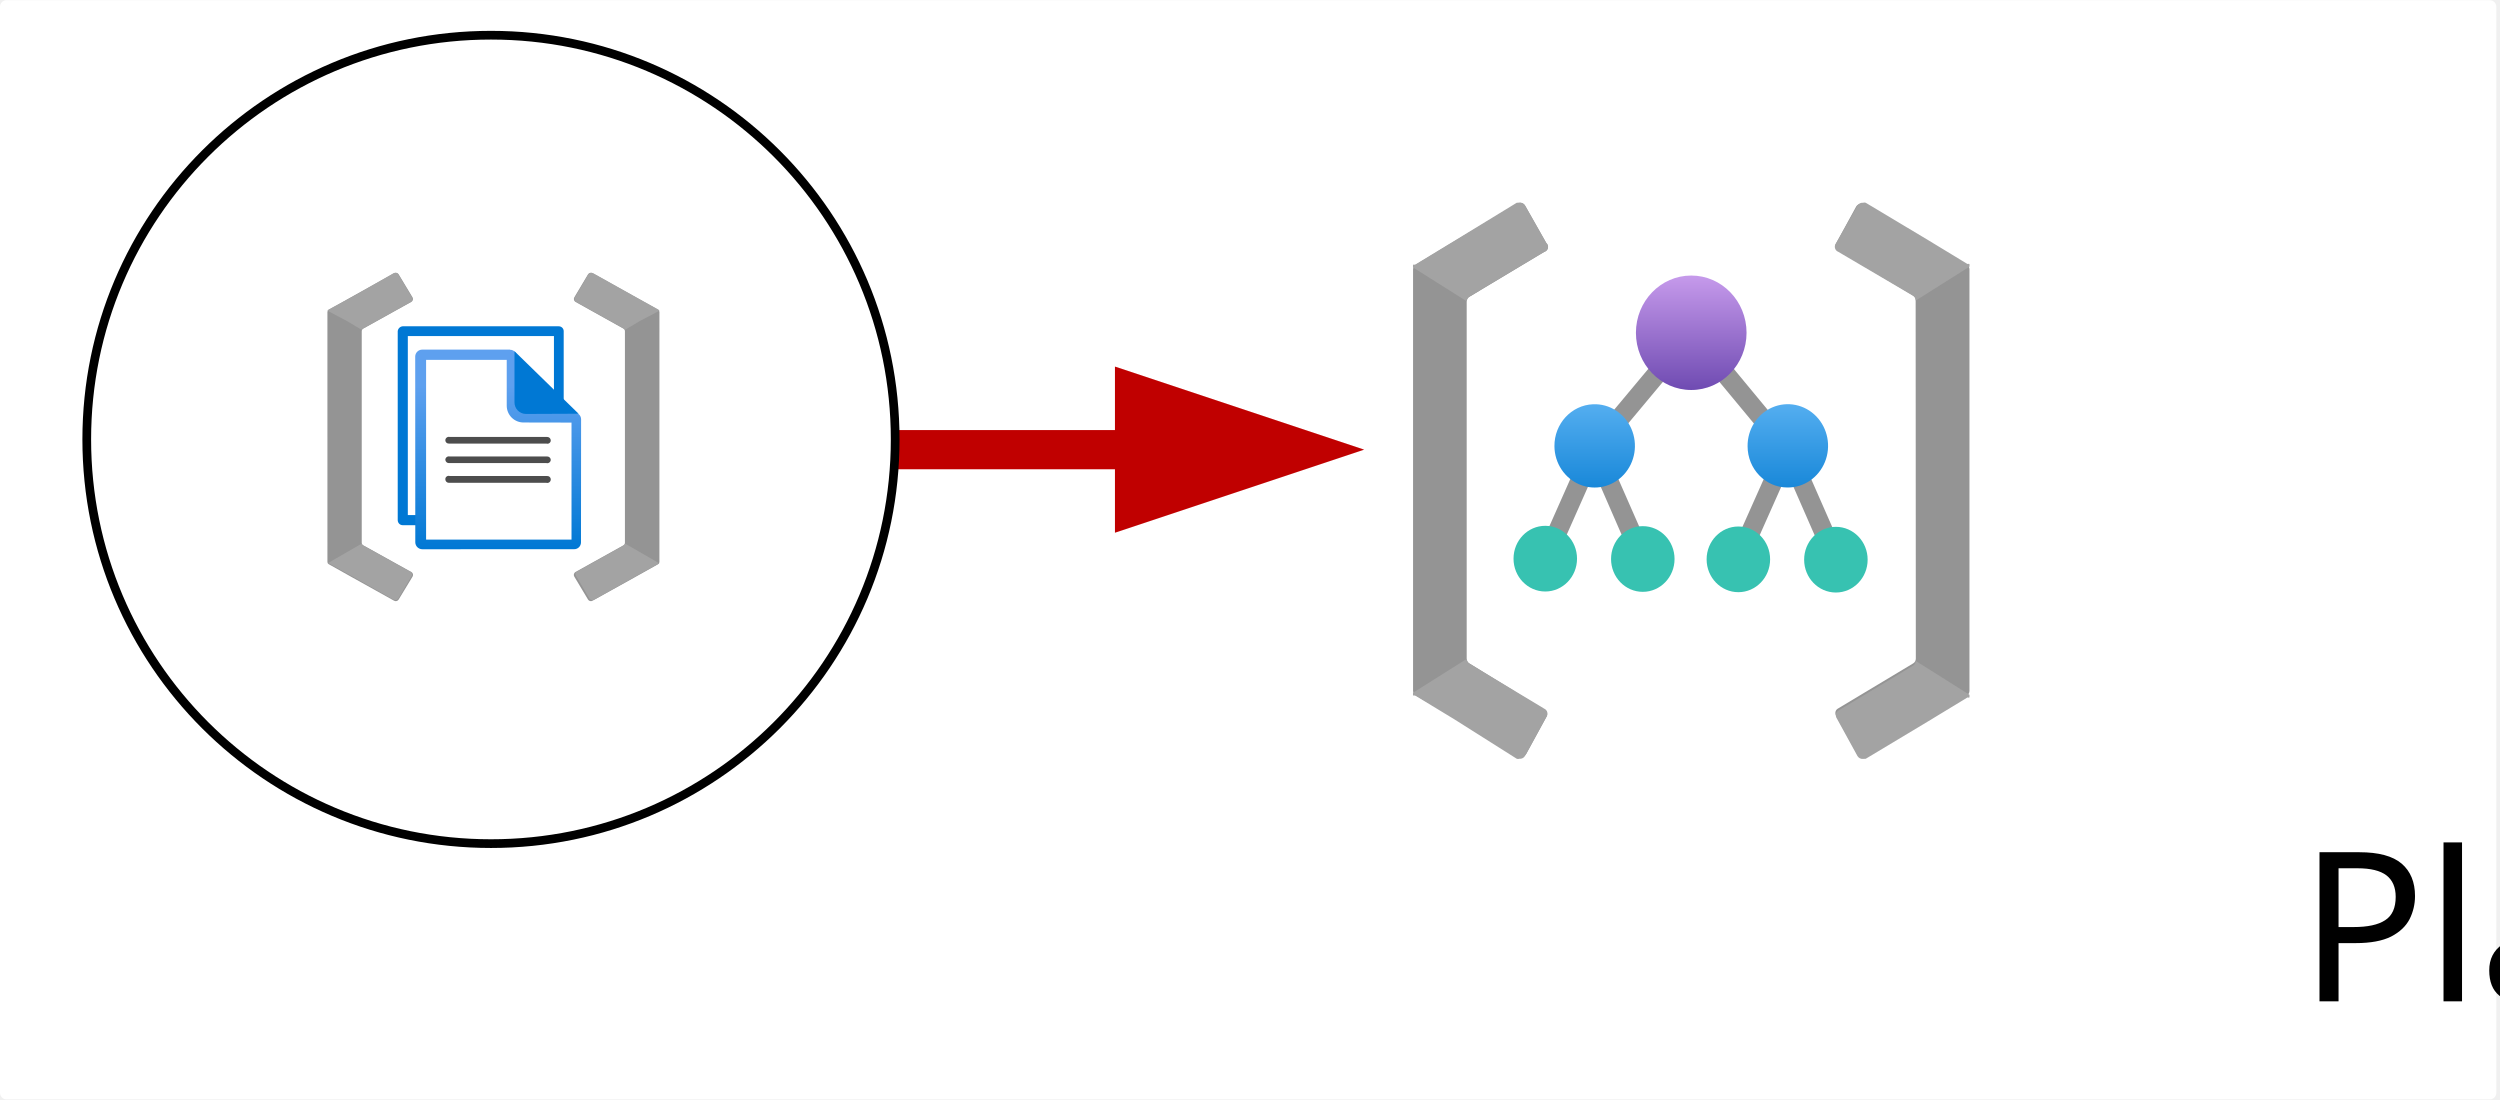
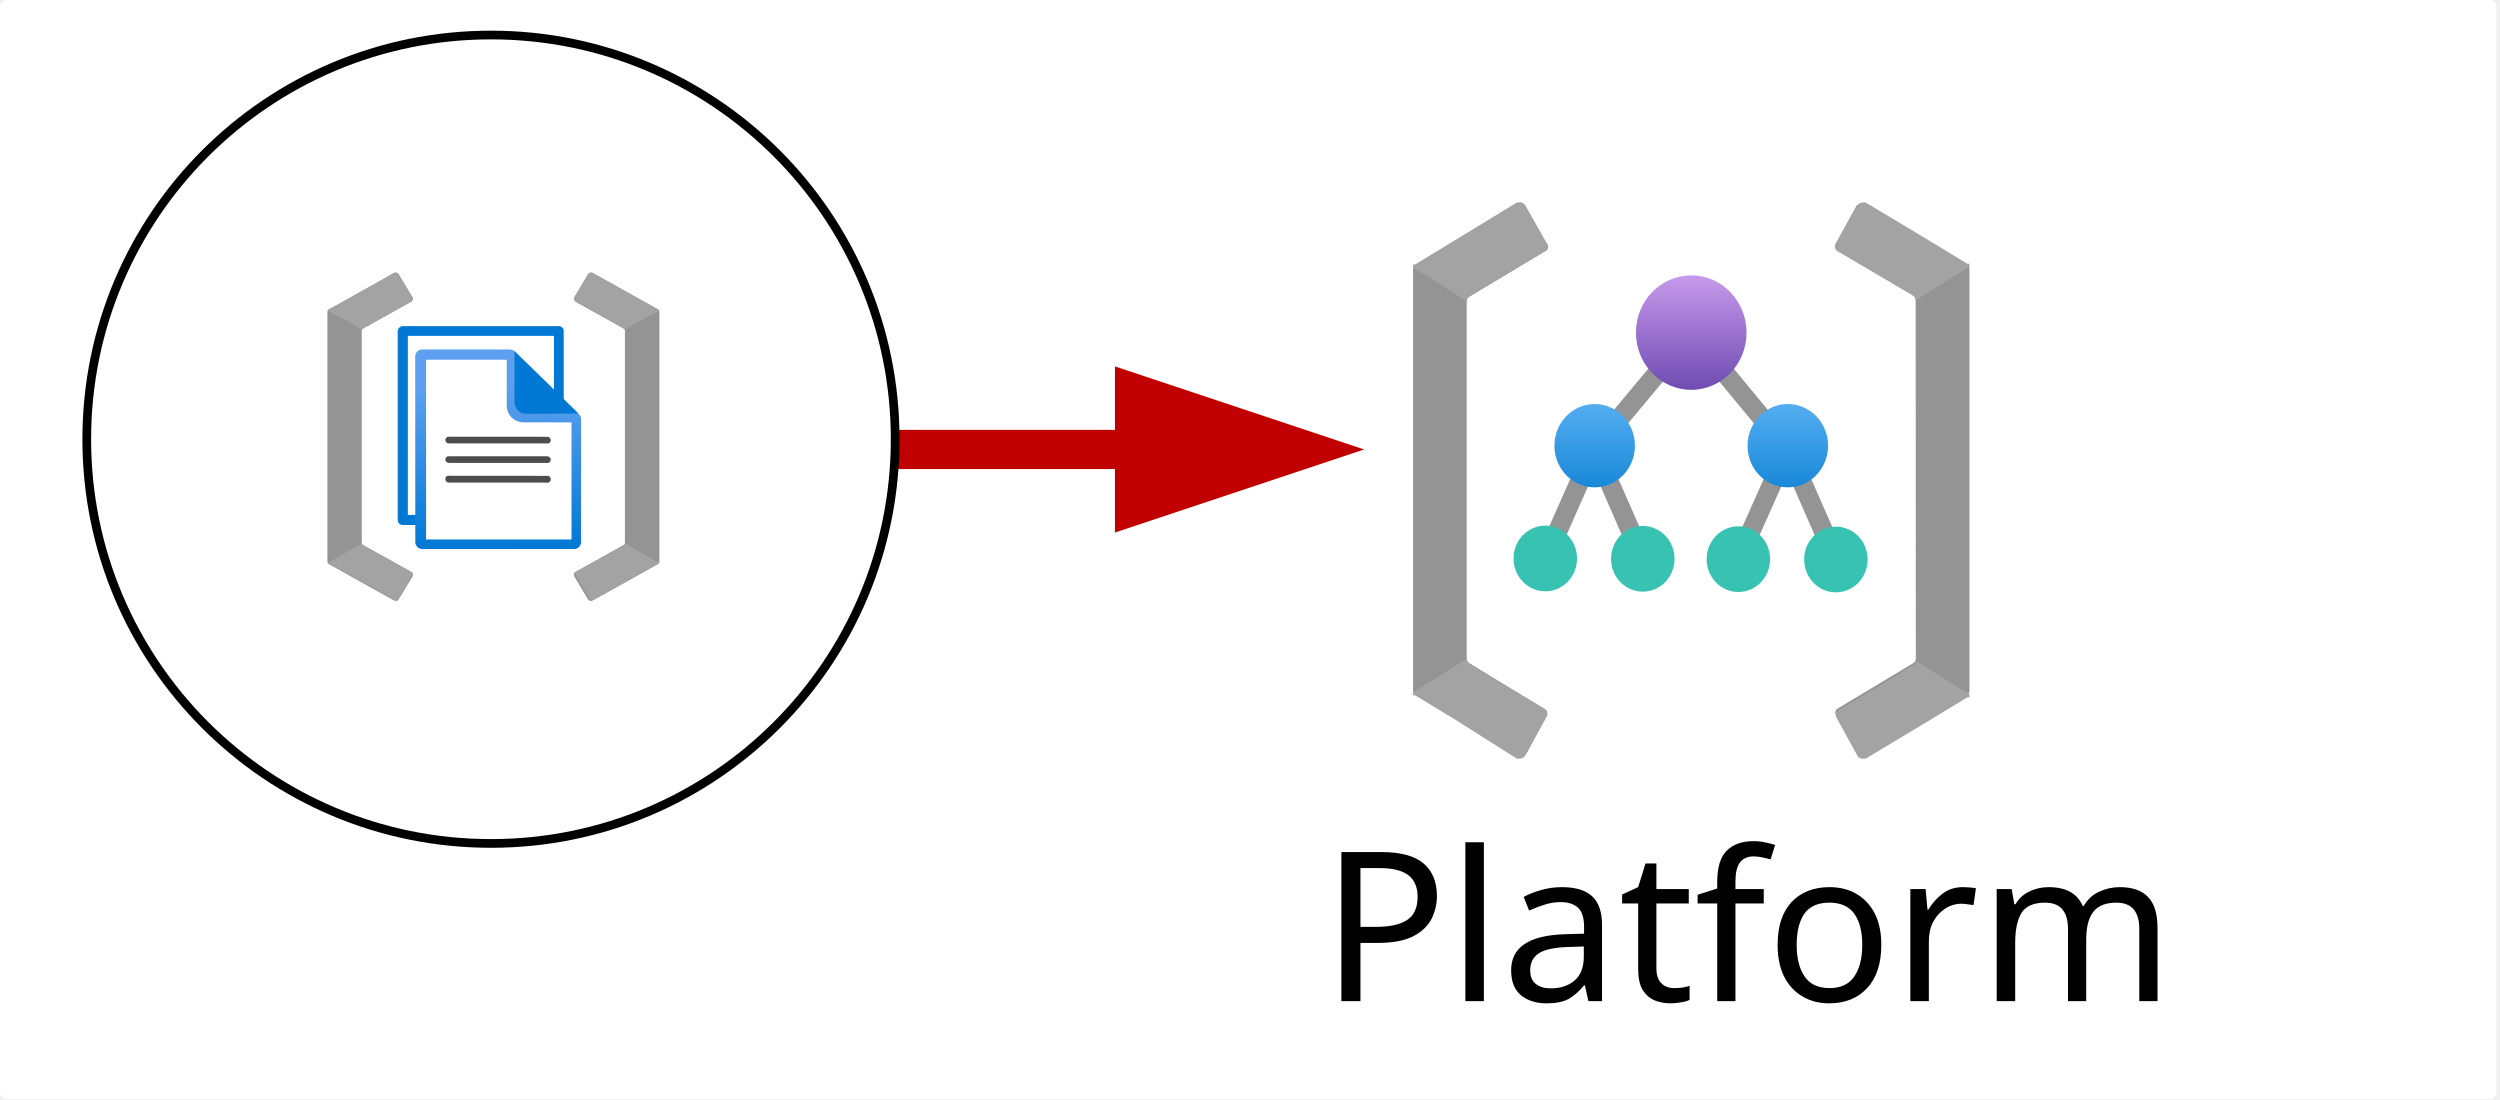
- <svg xmlns="http://www.w3.org/2000/svg" xmlns:ns1="http://schemas.microsoft.com/visio/2003/SVGExtensions/" xmlns:xlink="http://www.w3.org/1999/xlink" width="1.994in" height="0.877in" viewBox="0 0 143.545 63.112" xml:space="preserve" color-interpolation-filters="sRGB" class="st16">
-   <ns1:documentProperties ns1:langID="19465" ns1:metric="true" ns1:viewMarkup="false" />
-   <style type="text/css">
- 	
- 		.st1 {fill:#ffffff;stroke:#ffffff;stroke-linecap:round;stroke-linejoin:round;stroke-width:0.75}
- 		.st2 {fill:#949494;stroke:none;stroke-linecap:butt;stroke-width:0.75}
- 		.st3 {fill:url(#grad0-9);stroke:none;stroke-linecap:butt;stroke-width:0.75}
- 		.st4 {fill:url(#grad0-13);stroke:none;stroke-linecap:butt;stroke-width:0.75}
- 		.st5 {fill:#37c2b1;stroke:none;stroke-linecap:butt;stroke-width:0.75}
- 		.st6 {fill:#a3a3a3;stroke:none;stroke-linecap:butt;stroke-width:0.75}
- 		.st7 {fill:none;stroke:none;stroke-linecap:round;stroke-linejoin:round;stroke-width:0.75}
- 		.st8 {fill:#000000;font-family:Calibri;font-size:1em}
- 		.st9 {marker-end:url(#mrkr13-40);stroke:#c00000;stroke-linecap:round;stroke-linejoin:round;stroke-width:2.25}
- 		.st10 {fill:#c00000;fill-opacity:1;stroke:#c00000;stroke-opacity:1;stroke-width:0.472}
- 		.st11 {fill:#ffffff;stroke:#000000;stroke-linecap:round;stroke-linejoin:round;stroke-width:0.5}
- 		.st12 {fill:#ffffff;stroke:none;stroke-linecap:butt;stroke-width:0.75}
- 		.st13 {fill:#0078d4;stroke:none;stroke-linecap:butt;stroke-width:0.75}
- 		.st14 {fill:url(#grad0-54);stroke:none;stroke-linecap:butt;stroke-width:0.75}
- 		.st15 {fill:#4d4d4d;stroke:none;stroke-linecap:butt;stroke-width:0.75}
- 		.st16 {fill:none;fill-rule:evenodd;font-size:12px;overflow:visible;stroke-linecap:square;stroke-miterlimit:3}
- 	
- 	</style>
+ <svg xmlns="http://www.w3.org/2000/svg" xmlns:xlink="http://www.w3.org/1999/xlink" width="191.393" height="84.15" class="st16" color-interpolation-filters="sRGB" viewBox="0 0 143.545 63.112" xml:space="preserve">
+   <style type="text/css">.st1,.st2{stroke-width:.75}.st1{fill:#fff;stroke:#fff;stroke-linecap:round;stroke-linejoin:round}.st2{fill:#949494;stroke:none}.st2,.st3,.st4,.st5,.st6{stroke-linecap:butt}.st3,.st4,.st5,.st6,.st7{stroke:none;stroke-width:.75}.st3{fill:url(#grad0-9)}.st4{fill:url(#grad0-13)}.st5{fill:#37c2b1}.st6{fill:#a3a3a3}.st7{fill:none;stroke-linecap:round;stroke-linejoin:round}.st8{fill:#000;font-family:Calibri;font-size:1em}.st10,.st9{stroke:#c00000}.st9{marker-end:url(#mrkr13-40);stroke-linecap:round;stroke-linejoin:round;stroke-width:2.25}.st10{fill:#c00000;fill-opacity:1;stroke-opacity:1;stroke-width:.472}.st11{stroke:#000;stroke-linecap:round;stroke-linejoin:round;stroke-width:.5}.st11,.st12{fill:#fff}.st12,.st13,.st14,.st15{stroke:none;stroke-linecap:butt;stroke-width:.75}.st13{fill:#0078d4}.st14{fill:url(#grad0-54)}.st15{fill:#4d4d4d}.st16{fill:none;fill-rule:evenodd;font-size:12px;overflow:visible;stroke-linecap:square;stroke-miterlimit:3}</style>
  <defs id="Patterns_And_Gradients">
-     <linearGradient id="grad0-9" x1="0" y1="0" x2="1" y2="0" gradientTransform="rotate(90 0.5 0.5)">
+     <linearGradient id="grad0-9" x1="0" x2="1" y1="0" y2="0" gradientTransform="rotate(90 0.5 0.5)">
      <stop offset="0" stop-color="#c69aeb" stop-opacity="1" />
      <stop offset="1" stop-color="#6f4bb2" stop-opacity="1" />
    </linearGradient>
-     <linearGradient id="grad0-13" x1="0" y1="0" x2="1" y2="0" gradientTransform="rotate(90 0.5 0.5)">
+     <linearGradient id="grad0-13" x1="0" x2="1" y1="0" y2="0" gradientTransform="rotate(90 0.5 0.5)">
      <stop offset="0" stop-color="#54aef0" stop-opacity="1" />
      <stop offset="1" stop-color="#1988d9" stop-opacity="1" />
    </linearGradient>
-     <linearGradient id="grad0-54" x1="0" y1="0" x2="1" y2="0" gradientTransform="rotate(-90.07223 0.5 0.5)">
+     <linearGradient id="grad0-54" x1="0" x2="1" y1="0" y2="0" gradientTransform="rotate(-90.07223 0.5 0.5)">
      <stop offset="0" stop-color="#0078d4" stop-opacity="1" />
-       <stop offset="0.82" stop-color="#5ea0ef" stop-opacity="1" />
+       <stop offset=".82" stop-color="#5ea0ef" stop-opacity="1" />
    </linearGradient>
  </defs>
  <defs id="Markers">
    <g id="lend13">
-       <path d="M 3 1 L 0 0 L 3 -1 L 3 1 " style="stroke:none" />
+       <path style="stroke:none" d="M 3 1 L 0 0 L 3 -1 L 3 1" />
    </g>
-     <marker id="mrkr13-40" class="st10" ns1:arrowType="13" ns1:arrowSize="2" ns1:setback="6.36" refX="-6.36" orient="auto" markerUnits="strokeWidth" overflow="visible">
-       <use xlink:href="#lend13" transform="scale(-2.12,-2.12) " />
+     <marker id="mrkr13-40" class="st10" markerUnits="strokeWidth" orient="auto" overflow="visible" refX="-6.36">
+       <use transform="scale(-2.12,-2.12)" xlink:href="#lend13" />
    </marker>
  </defs>
-   <g ns1:mID="0" ns1:index="1" ns1:groupContext="foregroundPage">
-     <ns1:pageProperties ns1:drawingScale="0.0393701" ns1:pageScale="0.0393701" ns1:drawingUnits="24" ns1:shadowOffsetX="8.50394" ns1:shadowOffsetY="-8.50394" />
-     <g id="shape1068-1" ns1:mID="1068" ns1:groupContext="shape" transform="translate(0.375,-0.375034)">
-       <rect x="0" y="0.75" width="142.583" height="62.362" class="st1" />
+   <g>
+     <g id="shape1068-1" transform="translate(0.375,-0.375034)">
+       <rect width="142.583" height="62.362" x="0" y=".75" class="st1" />
    </g>
-     <g id="group1069-3" transform="translate(81.1285,-19.54)" ns1:mID="1069" ns1:groupContext="group">
-       <g id="shape1070-4" ns1:mID="1070" ns1:groupContext="shape" transform="translate(7.10934,-11.2144)">
-         <ns1:userDefs>
-           <ns1:ud ns1:nameU="msvDisableCustomConnectionPoints" ns1:prompt="" ns1:val="VT0(1):5" />
-         </ns1:userDefs>
-         <path d="M17.68 62.63 L14.86 56.21 L8.87 48.97 L2.84 56.19 L0 62.59 L1 63.07 L3.31 57.86 L5.58 63.07 L6.6 62.61 L3.96         56.6 L8.87 50.72 L13.76 56.62 L11.09 62.61 L12.08 63.09 L14.39 57.9 L16.67 63.11 L17.68 62.63 Z" class="st2" />
+     <g id="group1069-3" transform="translate(81.1285,-19.54)">
+       <g id="shape1070-4" transform="translate(7.10934,-11.2144)">
+         <path d="M17.68 62.63 L14.86 56.21 L8.87 48.97 L2.84 56.19 L0 62.59 L1 63.07 L3.31 57.86 L5.58 63.07 L6.6 62.61 L3.96 56.6 L8.87 50.72 L13.76 56.62 L11.09 62.61 L12.08 63.09 L14.39 57.9 L16.67 63.11 L17.68 62.63 Z" class="st2" />
      </g>
-       <g id="shape1071-6" ns1:mID="1071" ns1:groupContext="shape" transform="translate(12.803,-21.1903)">
-         <ns1:userDefs>
-           <ns1:ud ns1:nameU="msvDisableCustomConnectionPoints" ns1:prompt="" ns1:val="VT0(1):5" />
-         </ns1:userDefs>
-         <ellipse cx="3.176" cy="59.826" rx="3.176" ry="3.286" class="st3" />
+       <g id="shape1071-6" transform="translate(12.803,-21.1903)">
+         <ellipse cx="3.176" cy="59.826" class="st3" rx="3.176" ry="3.286" />
      </g>
-       <g id="shape1072-10" ns1:mID="1072" ns1:groupContext="shape" transform="translate(8.12406,-15.5898)">
-         <ns1:userDefs>
-           <ns1:ud ns1:nameU="msvDisableCustomConnectionPoints" ns1:prompt="" ns1:val="VT0(1):5" />
-         </ns1:userDefs>
-         <path d="M2.22 58.33 A2.311 2.392 0 1 1 -0 60.74 A2.311 2.392 0 0 1 2.22 58.33 ZM11.09 60.74 A2.293 2.372         -180 0 0 13.38 63.11 A2.311 2.392 -180 1 0 11.09 60.74 Z" class="st4" />
+       <g id="shape1072-10" transform="translate(8.12406,-15.5898)">
+         <path d="M2.22 58.33 A2.311 2.392 0 1 1 -0 60.74 A2.311 2.392 0 0 1 2.22 58.33 ZM11.09 60.74 A2.293 2.372 -180 0 0 13.38 63.11 A2.311 2.392 -180 1 0 11.09 60.74 Z" class="st4" />
      </g>
-       <g id="group1073-14" transform="translate(5.77517,-9.56147)" ns1:mID="1073" ns1:groupContext="group">
-         <ns1:userDefs>
-           <ns1:ud ns1:nameU="msvDisableCustomConnectionPoints" ns1:prompt="" ns1:val="VT0(1):5" />
-         </ns1:userDefs>
-         <g id="shape1074-15" ns1:mID="1074" ns1:groupContext="shape" transform="translate(4.04676E-14,-0.0583388)">
-           <ns1:userDefs>
-             <ns1:ud ns1:nameU="msvDisableCustomConnectionPoints" ns1:prompt="" ns1:val="VT0(1):5" />
-           </ns1:userDefs>
-           <ellipse cx="1.823" cy="61.226" rx="1.823" ry="1.886" class="st5" />
+       <g id="group1073-14" transform="translate(5.77517,-9.56147)">
+         <g id="shape1074-15" transform="translate(4.04676E-14,-0.0583388)">
+           <ellipse cx="1.823" cy="61.226" class="st5" rx="1.823" ry="1.886" />
        </g>
-         <g id="shape1075-17" ns1:mID="1075" ns1:groupContext="shape" transform="translate(5.59975,-0.0388925)">
-           <ns1:userDefs>
-             <ns1:ud ns1:nameU="msvDisableCustomConnectionPoints" ns1:prompt="" ns1:val="VT0(1):5" />
-           </ns1:userDefs>
-           <ellipse cx="1.823" cy="61.226" rx="1.823" ry="1.886" class="st5" />
+         <g id="shape1075-17" transform="translate(5.59975,-0.0388925)">
+           <ellipse cx="1.823" cy="61.226" class="st5" rx="1.823" ry="1.886" />
        </g>
-         <g id="group1076-19" transform="translate(11.0867,0)" ns1:mID="1076" ns1:groupContext="group">
-           <ns1:userDefs>
-             <ns1:ud ns1:nameU="msvDisableCustomConnectionPoints" ns1:prompt="" ns1:val="VT0(1):5" />
-           </ns1:userDefs>
-           <g id="shape1077-20" ns1:mID="1077" ns1:groupContext="shape" transform="translate(4.59632E-14,-0.0194463)">
-             <ns1:userDefs>
-               <ns1:ud ns1:nameU="msvDisableCustomConnectionPoints" ns1:prompt="" ns1:val="VT0(1):5" />
-             </ns1:userDefs>
-             <ellipse cx="1.823" cy="61.226" rx="1.823" ry="1.886" class="st5" />
+         <g id="group1076-19" transform="translate(11.0867,0)">
+           <g id="shape1077-20" transform="translate(4.59632E-14,-0.0194463)">
+             <ellipse cx="1.823" cy="61.226" class="st5" rx="1.823" ry="1.886" />
          </g>
-           <g id="shape1078-22" ns1:mID="1078" ns1:groupContext="shape" transform="translate(5.59975,-1.42109E-14)">
-             <ns1:userDefs>
-               <ns1:ud ns1:nameU="msvDisableCustomConnectionPoints" ns1:prompt="" ns1:val="VT0(1):5" />
-             </ns1:userDefs>
-             <ellipse cx="1.823" cy="61.226" rx="1.823" ry="1.886" class="st5" />
+           <g id="shape1078-22" transform="translate(5.59975,-1.42109E-14)">
+             <ellipse cx="1.823" cy="61.226" class="st5" rx="1.823" ry="1.886" />
          </g>
        </g>
      </g>
-       <g id="shape1079-24" ns1:mID="1079" ns1:groupContext="shape" transform="translate(0.00630781,-0.162375)">
-         <ns1:userDefs>
-           <ns1:ud ns1:nameU="msvDisableCustomConnectionPoints" ns1:prompt="" ns1:val="VT0(1):5" />
-         </ns1:userDefs>
-         <path d="M0 59.35 a0.301 0.311 -180 0 0 0.15 0.272 L2.31 60.87 L6.07 63.09 a0.338 0.35 -180 0 0         0.432 -0.117 L7.65 60.87 a0.282 0.292 -180 0 0 -0.113 -0.428 L3.23 57.78 a0.301         0.311 0 0 1 -0.15 -0.272 L3.08 37.01 a0.301 0.311 0 0 1 0.15 -0.272 L7.54 34.15         a0.282 0.292 -180 0 0 0.113 -0.506 L6.43 31.49 a0.338 0.35 -180 0 0 -0.432 -0.117         L2.39 33.53 L0.15 34.89 a0.301 0.311 -180 0 0 -0.15 0.272 L0 59.35 Z" class="st2" />
+       <g id="shape1079-24" transform="translate(0.00630781,-0.162375)">
+         <path d="M0 59.35 a0.301 0.311 -180 0 0 0.15 0.272 L2.31 60.87 L6.07 63.09 a0.338 0.35 -180 0 0 0.432 -0.117 L7.65 60.87 a0.282 0.292 -180 0 0 -0.113 -0.428 L3.23 57.78 a0.301 0.311 0 0 1 -0.15 -0.272 L3.08 37.01 a0.301 0.311 0 0 1 0.15 -0.272 L7.54 34.15 a0.282 0.292 -180 0 0 0.113 -0.506 L6.43 31.49 a0.338 0.35 -180 0 0 -0.432 -0.117 L2.39 33.53 L0.15 34.89 a0.301 0.311 -180 0 0 -0.15 0.272 L0 59.35 Z" class="st2" />
      </g>
-       <g id="shape1080-26" ns1:mID="1080" ns1:groupContext="shape">
-         <ns1:userDefs>
-           <ns1:ud ns1:nameU="msvDisableCustomConnectionPoints" ns1:prompt="" ns1:val="VT0(1):5" />
-         </ns1:userDefs>
-         <path d="M7.65 33.48 L6.43 31.32 a0.338 0.35 -180 0 0 -0.319 -0.156 L5.96 31.17 L2.36 33.37 L0.12 34.73         a0.188 0.194 -180 0 0 -0.113 2.98428E-13 a0.451 0.467 -180 0 0 -4.4964E-14 0.156 L3.09         36.83 a0.301 0.311 0 0 1 0.15 -0.272 L7.54 33.99 a0.282 0.292 -180 0 0 0.113 -0.506         ZM7.65 60.71 L6.43 62.94 a0.338 0.35 0 0 1 -0.319 0.156 a0.225 0.233 0 0 1 -0.15         0 L2.36 60.82 L0.12 59.46 a0.188 0.194 0 0 1 -0.113 7.10543E-15 a0.451 0.467 0 0 1 0         -0.156 L3.09 57.36 a0.301 0.311 -180 0 0 0.15 0.272 L7.54 60.22 a0.301 0.311 0 0         1 0.113 0.486 Z" class="st6" />
+       <g id="shape1080-26">
+         <path d="M7.65 33.48 L6.43 31.32 a0.338 0.35 -180 0 0 -0.319 -0.156 L5.96 31.17 L2.36 33.37 L0.12 34.73 a0.188 0.194 -180 0 0 -0.113 2.98428E-13 a0.451 0.467 -180 0 0 -4.4964E-14 0.156 L3.09 36.83 a0.301 0.311 0 0 1 0.15 -0.272 L7.54 33.99 a0.282 0.292 -180 0 0 0.113 -0.506 ZM7.65 60.71 L6.43 62.94 a0.338 0.35 0 0 1 -0.319 0.156 a0.225 0.233 0 0 1 -0.15 0 L2.36 60.82 L0.12 59.46 a0.188 0.194 0 0 1 -0.113 7.10543E-15 a0.451 0.467 0 0 1 0 -0.156 L3.09 57.36 a0.301 0.311 -180 0 0 0.15 0.272 L7.54 60.22 a0.301 0.311 0 0 1 0.113 0.486 Z" class="st6" />
      </g>
-       <g id="shape1081-28" ns1:mID="1081" ns1:groupContext="shape" transform="translate(24.2643,-0.104036)">
-         <ns1:userDefs>
-           <ns1:ud ns1:nameU="msvDisableCustomConnectionPoints" ns1:prompt="" ns1:val="VT0(1):5" />
-         </ns1:userDefs>
-         <path d="M7.69 35.1 a0.301 0.311 -180 0 0 -0.15 -0.272 L5.38 33.59 L1.62 31.37 a0.338 0.35 -180         0 0 -0.432 0.117 L0.04 33.59 a0.282 0.292 -180 0 0 0.113 0.428 L4.45 36.6 a0.301         0.311 0 0 1 0.15 0.272 L4.61 57.45 a0.301 0.311 0 0 1 -0.15 0.272 L0.15 60.31 a0.282         0.292 -180 0 0 -0.113 0.428 L1.26 62.97 a0.338 0.35 -180 0 0 0.432 0.117 L5.3 60.93         L7.54 59.57 a0.301 0.311 -180 0 0 0.15 -0.272 L7.69 35.1 Z" class="st2" />
+       <g id="shape1081-28" transform="translate(24.2643,-0.104036)">
+         <path d="M7.69 35.1 a0.301 0.311 -180 0 0 -0.15 -0.272 L5.38 33.59 L1.62 31.37 a0.338 0.35 -180 0 0 -0.432 0.117 L0.04 33.59 a0.282 0.292 -180 0 0 0.113 0.428 L4.45 36.6 a0.301 0.311 0 0 1 0.15 0.272 L4.61 57.45 a0.301 0.311 0 0 1 -0.15 0.272 L0.15 60.31 a0.282 0.292 -180 0 0 -0.113 0.428 L1.26 62.97 a0.338 0.35 -180 0 0 0.432 0.117 L5.3 60.93 L7.54 59.57 a0.301 0.311 -180 0 0 0.15 -0.272 L7.69 35.1 Z" class="st2" />
      </g>
-       <g id="shape1082-30" ns1:mID="1082" ns1:groupContext="shape" transform="translate(24.2283,-0.0133458)">
-         <ns1:userDefs>
-           <ns1:ud ns1:nameU="msvDisableCustomConnectionPoints" ns1:prompt="" ns1:val="VT0(1):5" />
-         </ns1:userDefs>
-         <path d="M0.07 60.72 L1.3 62.96 a0.338 0.35 -180 0 0 0.319 0.156 L1.77 63.11 L5.37 60.95 L7.61 59.59 a0.188         0.194 -180 0 0 0.113 -7.10543E-15 a0.451 0.467 -180 0 0 1.15463E-14 -0.156 L4.64 57.49         a0.301 0.311 0 0 1 -0.15 0.272 L0.19 60.35 a0.282 0.292 -180 0 0 -0.113 0.369         ZM0.07 33.5 L1.3 31.34 a0.338 0.35 0 0 1 0.319 -0.156 a0.225 0.233 0 0 1 0.15 2.0961E-13         L5.37 33.34 L7.61 34.7 a0.188 0.194 0 0 1 0.113 1.7053E-13 a0.451 0.467 0 0 1 -1.26121E-13         0.156 L4.64 36.8 a0.301 0.311 -180 0 0 -0.15 -0.272 L0.19 34 a0.301 0.311 0 0 1 -0.113         -0.506 Z" class="st6" />
+       <g id="shape1082-30" transform="translate(24.2283,-0.0133458)">
+         <path d="M0.07 60.72 L1.3 62.96 a0.338 0.35 -180 0 0 0.319 0.156 L1.77 63.11 L5.37 60.95 L7.61 59.59 a0.188 0.194 -180 0 0 0.113 -7.10543E-15 a0.451 0.467 -180 0 0 1.15463E-14 -0.156 L4.64 57.49 a0.301 0.311 0 0 1 -0.15 0.272 L0.19 60.35 a0.282 0.292 -180 0 0 -0.113 0.369 ZM0.07 33.5 L1.3 31.34 a0.338 0.35 0 0 1 0.319 -0.156 a0.225 0.233 0 0 1 0.15 2.0961E-13 L5.37 33.34 L7.61 34.7 a0.188 0.194 0 0 1 0.113 1.7053E-13 a0.451 0.467 0 0 1 -1.26121E-13 0.156 L4.64 36.8 a0.301 0.311 -180 0 0 -0.15 -0.272 L0.19 34 a0.301 0.311 0 0 1 -0.113 -0.506 Z" class="st6" />
      </g>
    </g>
-     <g id="shape1083-32" ns1:mID="1083" ns1:groupContext="shape" transform="translate(51.0443,-0.375)">
-       <ns1:textBlock ns1:margins="rect(4,4,4,4)" ns1:tabSpace="42.5197" />
-       <ns1:textRect cx="46.063" cy="54.259" width="92.13" height="17.706" />
-       <rect x="0" y="45.406" width="92.126" height="17.706" class="st7" />
-       <text x="24.82" y="57.86" class="st8" ns1:langID="1033">
-         <ns1:paragraph ns1:horizAlign="1" />
-         <ns1:tabList />Platform</text>
+     <g id="shape1083-32" transform="translate(51.0443,-0.375)">
+       <rect width="92.126" height="17.706" x="0" y="45.406" class="st7" />
+       <text x="24.82" y="57.86" class="st8">Platform</text>
    </g>
-     <g id="shape1084-35" ns1:mID="1084" ns1:groupContext="shape" transform="translate(50.4981,-37.3028)">
+     <g id="shape1084-35" transform="translate(50.4981,-37.3028)">
      <path d="M0 63.11 L13.52 63.11" class="st9" />
    </g>
-     <g id="shape1085-41" ns1:mID="1085" ns1:groupContext="shape" transform="translate(4.9813,-14.6846)">
-       <ellipse cx="23.209" cy="39.904" rx="23.209" ry="23.209" class="st11" />
+     <g id="shape1085-41" transform="translate(4.9813,-14.6846)">
+       <ellipse cx="23.209" cy="39.904" class="st11" rx="23.209" ry="23.209" />
    </g>
-     <g id="group1086-43" transform="translate(18.8002,-15.3021)" ns1:mID="1086" ns1:groupContext="group">
-       <g id="group1087-44" transform="translate(5.19584E-14,-13.3058)" ns1:mID="1087" ns1:groupContext="group">
-         <g id="shape1088-45" ns1:mID="1088" ns1:groupContext="shape" transform="translate(4.33877,-4.64918)">
-           <rect x="0" y="52.26" width="8.935" height="10.852" class="st12" />
+     <g id="group1086-43" transform="translate(18.8002,-15.3021)">
+       <g id="group1087-44" transform="translate(5.19584E-14,-13.3058)">
+         <g id="shape1088-45" transform="translate(4.33877,-4.64918)">
+           <rect width="8.935" height="10.852" x="0" y="52.26" class="st12" />
        </g>
-         <g id="shape1089-47" ns1:mID="1089" ns1:groupContext="shape" transform="translate(4.03606,-4.35769)">
-           <path d="M1.1 62.53 L0.58 62.53 L0.58 52.25 L8.97 52.25 L8.97 56.67 L9.53 56.67 L9.53 51.97 a0.28 0.28          -180 0 0 -0.28 -0.28 L0.28 51.69 a0.314 0.314 -180 0 0 -0.28 0.28 L0 62.83          a0.303 0.303 -180 0 0 0.09 0.202 a0.291 0.291 -180 0 0 0.191 0.078 L1.08          63.11 L1.1 62.53 Z" class="st13" />
+         <g id="shape1089-47" transform="translate(4.03606,-4.35769)">
+           <path d="M1.1 62.53 L0.58 62.53 L0.58 52.25 L8.97 52.25 L8.97 56.67 L9.53 56.67 L9.53 51.97 a0.28 0.28 -180 0 0 -0.28 -0.28 L0.28 51.69 a0.314 0.314 -180 0 0 -0.28 0.28 L0 62.83 a0.303 0.303 -180 0 0 0.09 0.202 a0.291 0.291 -180 0 0 0.191 0.078 L1.08 63.11 L1.1 62.53 Z" class="st13" />
        </g>
-         <g id="shape1090-49" ns1:mID="1090" ns1:groupContext="shape" transform="translate(5.12356,-3.01234)">
-           <path d="M5.35 51.78 L0.39 51.78 a0.392 0.392 -180 0 0 -0.392 0.437 L0 62.73 a0.392 0.392 -180          0 0 0.392 0.381 L9 63.11 a0.392 0.392 -180 0 0 0.381 -0.392 L9.38 55.71 a0.392          0.392 -180 0 0 -0.392 -0.392 L6.14 55.32 a0.392 0.392 0 0 1 -0.392 -0.392 L5.75          52.21 a0.381 0.381 -180 0 0 -0.404 -0.437 Z" class="st12" />
+         <g id="shape1090-49" transform="translate(5.12356,-3.01234)">
+           <path d="M5.35 51.78 L0.39 51.78 a0.392 0.392 -180 0 0 -0.392 0.437 L0 62.73 a0.392 0.392 -180 0 0 0.392 0.381 L9 63.11 a0.392 0.392 -180 0 0 0.381 -0.392 L9.38 55.71 a0.392 0.392 -180 0 0 -0.392 -0.392 L6.14 55.32 a0.392 0.392 0 0 1 -0.392 -0.392 L5.75 52.21 a0.381 0.381 -180 0 0 -0.404 -0.437 Z" class="st12" />
        </g>
-         <g id="shape1091-51" ns1:mID="1091" ns1:groupContext="shape" transform="translate(5.04508,-2.9787)">
-           <path d="M5.25 52.24 L5.25 54.87 a0.964 0.964 -180 0 0 0.975 0.964 L8.97 55.84 L8.97 62.56 L0.62          62.56 L0.62 52.24 L5.25 52.24 ZM5.44 51.65 L0.41 51.65 a0.404 0.404 -180 0 0 -0.415 0.392          L0 62.72 a0.404 0.404 -180 0 0 0.404 0.392 L9.11 63.11 a0.392 0.392 -180 0 0 0.404          -0.392 L9.52 55.65 a0.381 0.381 -180 0 0 -0.404 -0.381 L6.23 55.26 a0.392 0.392          0 0 1 -0.392 -0.392 L5.84 52.05 a0.404 0.404 -180 0 0 -0.404 -0.392 Z" class="st14" />
+         <g id="shape1091-51" transform="translate(5.04508,-2.9787)">
+           <path d="M5.25 52.24 L5.25 54.87 a0.964 0.964 -180 0 0 0.975 0.964 L8.97 55.84 L8.97 62.56 L0.62 62.56 L0.62 52.24 L5.25 52.24 ZM5.44 51.65 L0.41 51.65 a0.404 0.404 -180 0 0 -0.415 0.392 L0 62.72 a0.404 0.404 -180 0 0 0.404 0.392 L9.11 63.11 a0.392 0.392 -180 0 0 0.404 -0.392 L9.52 55.65 a0.381 0.381 -180 0 0 -0.404 -0.381 L6.23 55.26 a0.392 0.392 0 0 1 -0.392 -0.392 L5.84 52.05 a0.404 0.404 -180 0 0 -0.404 -0.392 Z" class="st14" />
        </g>
-         <g id="shape1092-55" ns1:mID="1092" ns1:groupContext="shape" transform="translate(10.7404,-10.7481)">
+         <g id="shape1092-55" transform="translate(10.7404,-10.7481)">
          <path d="M3.68 63.1 L0 59.51 L0 62.44 a0.661 0.661 -180 0 0 0.661 0.673 L3.68 63.1 Z" class="st13" />
        </g>
-         <g id="shape1093-57" ns1:mID="1093" ns1:groupContext="shape" transform="translate(6.77162,-9.04401)">
-           <path d="M5.81 63.11 L0.2 63.11 a0.191 0.191 0 0 1 -0.202 -0.191 a0.202 0.202 0 0 1 0.247          -0.191 L5.85 62.73 a0.202 0.202 0 0 1 0.202 0.202 a0.191 0.191 0 0 1 -0.247          0.179 Z" class="st15" />
+         <g id="shape1093-57" transform="translate(6.77162,-9.04401)">
+           <path d="M5.81 63.11 L0.2 63.11 a0.191 0.191 0 0 1 -0.202 -0.191 a0.202 0.202 0 0 1 0.247 -0.191 L5.85 62.73 a0.202 0.202 0 0 1 0.202 0.202 a0.191 0.191 0 0 1 -0.247 0.179 Z" class="st15" />
        </g>
-         <g id="shape1094-59" ns1:mID="1094" ns1:groupContext="shape" transform="translate(6.77162,-7.92288)">
-           <path d="M5.81 63.11 L0.2 63.11 a0.202 0.202 0 0 1 -0.202 -0.202 a0.202 0.202 0 0 1 0.247          -0.179 L5.85 62.73 a0.202 0.202 0 0 1 0.202 0.191 a0.202 0.202 0 0 1 -0.247          0.191 Z" class="st15" />
+         <g id="shape1094-59" transform="translate(6.77162,-7.92288)">
+           <path d="M5.81 63.11 L0.2 63.11 a0.202 0.202 0 0 1 -0.202 -0.202 a0.202 0.202 0 0 1 0.247 -0.179 L5.85 62.73 a0.202 0.202 0 0 1 0.202 0.191 a0.202 0.202 0 0 1 -0.247 0.191 Z" class="st15" />
        </g>
-         <g id="shape1095-61" ns1:mID="1095" ns1:groupContext="shape" transform="translate(6.77162,-6.79054)">
-           <path d="M5.81 63.11 L0.2 63.11 a0.202 0.202 0 0 1 -0.202 -0.202 a0.191 0.191 0 0 1 0.247          -0.191 L5.85 62.72 a0.191 0.191 0 0 1 0.202 0.191 a0.202 0.202 0 0 1 -0.247          0.202 Z" class="st15" />
+         <g id="shape1095-61" transform="translate(6.77162,-6.79054)">
+           <path d="M5.81 63.11 L0.2 63.11 a0.202 0.202 0 0 1 -0.202 -0.202 a0.191 0.191 0 0 1 0.247 -0.191 L5.85 62.72 a0.191 0.191 0 0 1 0.202 0.191 a0.202 0.202 0 0 1 -0.247 0.202 Z" class="st15" />
        </g>
-         <g id="shape1096-63" ns1:mID="1096" ns1:groupContext="shape">
-           <path d="M0 60.85 a0.168 0.168 -180 0 0 0.101 0.157 L1.48 61.78 L3.83 63.09 a0.191 0.191 -180          0 0 0.258 -0.067 L4.89 61.7 a0.191 0.191 -180 0 0 -0.067 -0.258 L2.06 59.91 a0.179          0.179 0 0 1 -0.09 -0.157 L1.97 47.62 a0.179 0.179 0 0 1 0.09 -0.157 L4.82          45.93 a0.191 0.191 -180 0 0 0.067 -0.258 L4.09 44.35 a0.191 0.191 -180 0 0 -0.258          -0.067 L1.52 45.57 L0.1 46.37 a0.168 0.168 -180 0 0 -0.101 0.157 L0 60.85 Z" class="st2" />
+         <g id="shape1096-63">
+           <path d="M0 60.85 a0.168 0.168 -180 0 0 0.101 0.157 L1.48 61.78 L3.83 63.09 a0.191 0.191 -180 0 0 0.258 -0.067 L4.89 61.7 a0.191 0.191 -180 0 0 -0.067 -0.258 L2.06 59.91 a0.179 0.179 0 0 1 -0.09 -0.157 L1.97 47.62 a0.179 0.179 0 0 1 0.09 -0.157 L4.82 45.93 a0.191 0.191 -180 0 0 0.067 -0.258 L4.09 44.35 a0.191 0.191 -180 0 0 -0.258 -0.067 L1.52 45.57 L0.1 46.37 a0.168 0.168 -180 0 0 -0.101 0.157 L0 60.85 Z" class="st2" />
        </g>
-         <g id="shape1097-65" ns1:mID="1097" ns1:groupContext="shape" transform="translate(0,-15.5802)">
-           <path d="M1.96 63.11 a0.146 0.146 0 0 1 0.078 -0.067 L4.79 61.51 a0.191 0.191 -180 0 0 0.067          -0.258 L4.07 59.93 a0.213 0.213 -180 0 0 -0.269 -0.067 L1.56 61.15 L0.07 61.95 a0.191          0.191 -180 0 0 -0.067 0.067 L1.12 62.61 L1.96 63.11 Z" class="st6" />
+         <g id="shape1097-65" transform="translate(0,-15.5802)">
+           <path d="M1.96 63.11 a0.146 0.146 0 0 1 0.078 -0.067 L4.79 61.51 a0.191 0.191 -180 0 0 0.067 -0.258 L4.07 59.93 a0.213 0.213 -180 0 0 -0.269 -0.067 L1.56 61.15 L0.07 61.95 a0.191 0.191 -180 0 0 -0.067 0.067 L1.12 62.61 L1.96 63.11 Z" class="st6" />
        </g>
-         <g id="shape1098-67" ns1:mID="1098" ns1:groupContext="shape" transform="translate(0.0112113,-0.0700342)">
-           <path d="M4.78 61.52 L2.03 59.98 a0.224 0.224 0 0 1 -0.09 -0.09 L0 61.01 L0.06 61.01 L1.45 61.78          L3.79 63.1 a0.213 0.213 -180 0 0 0.269 -0.067 L4.84 61.71 a0.191 0.191 -180 0          0 -0.067 -0.191 Z" class="st6" />
+         <g id="shape1098-67" transform="translate(0.0112113,-0.0700342)">
+           <path d="M4.78 61.52 L2.03 59.98 a0.224 0.224 0 0 1 -0.09 -0.09 L0 61.01 L0.06 61.01 L1.45 61.78 L3.79 63.1 a0.213 0.213 -180 0 0 0.269 -0.067 L4.84 61.71 a0.191 0.191 -180 0 0 -0.067 -0.191 Z" class="st6" />
        </g>
-         <g id="shape1099-69" ns1:mID="1099" ns1:groupContext="shape" transform="translate(14.1521,0)">
-           <path d="M4.91 60.85 a0.168 0.168 0 0 1 -0.101 0.157 L3.43 61.78 L1.07 63.09 a0.191 0.191 0          0 1 -0.258 -0.067 L0.02 61.7 a0.191 0.191 0 0 1 0.067 -0.258 L2.84 59.91 a0.179          0.179 -180 0 0 0.09 -0.157 L2.93 47.62 a0.179 0.179 -180 0 0 -0.09 -0.157          L0.09 45.93 a0.191 0.191 0 0 1 -0.067 -0.258 L0.81 44.35 a0.191 0.191 0 0 1 0.258          -0.067 L3.38 45.57 L4.81 46.37 a0.168 0.168 0 0 1 0.101 0.157 L4.91 60.85 Z" class="st2" />
+         <g id="shape1099-69" transform="translate(14.1521,0)">
+           <path d="M4.91 60.85 a0.168 0.168 0 0 1 -0.101 0.157 L3.43 61.78 L1.07 63.09 a0.191 0.191 0 0 1 -0.258 -0.067 L0.02 61.7 a0.191 0.191 0 0 1 0.067 -0.258 L2.84 59.91 a0.179 0.179 -180 0 0 0.09 -0.157 L2.93 47.62 a0.179 0.179 -180 0 0 -0.09 -0.157 L0.09 45.93 a0.191 0.191 0 0 1 -0.067 -0.258 L0.81 44.35 a0.191 0.191 0 0 1 0.258 -0.067 L3.38 45.57 L4.81 46.37 a0.168 0.168 0 0 1 0.101 0.157 L4.91 60.85 Z" class="st2" />
        </g>
-         <g id="shape1100-71" ns1:mID="1100" ns1:groupContext="shape" transform="translate(14.1858,-15.5802)">
-           <path d="M2.91 63.11 a0.146 0.146 -180 0 0 -0.078 -0.067 L0.09 61.51 a0.191 0.191 0 0 1 -0.067          -0.258 L0.8 59.93 a0.213 0.213 0 0 1 0.269 -0.067 L3.37 61.15 L4.81 61.95 a0.191          0.191 0 0 1 0.067 0.067 L3.75 62.61 L2.91 63.11 Z" class="st6" />
+         <g id="shape1100-71" transform="translate(14.1858,-15.5802)">
+           <path d="M2.91 63.11 a0.146 0.146 -180 0 0 -0.078 -0.067 L0.09 61.51 a0.191 0.191 0 0 1 -0.067 -0.258 L0.8 59.93 a0.213 0.213 0 0 1 0.269 -0.067 L3.37 61.15 L4.81 61.95 a0.191 0.191 0 0 1 0.067 0.067 L3.75 62.61 L2.91 63.11 Z" class="st6" />
        </g>
-         <g id="shape1101-73" ns1:mID="1101" ns1:groupContext="shape" transform="translate(14.2408,-0.0700342)">
-           <path d="M0.03 61.52 L2.78 59.98 a0.224 0.224 -180 0 0 0.09 -0.09 L4.81 61.01 L3.42 61.78 L1.07          63.1 a0.213 0.213 0 0 1 -0.269 -0.067 L0.02 61.71 a0.191 0.191 0 0 1 0.011          -0.191 Z" class="st6" />
+         <g id="shape1101-73" transform="translate(14.2408,-0.0700342)">
+           <path d="M0.03 61.52 L2.78 59.98 a0.224 0.224 -180 0 0 0.09 -0.09 L4.81 61.01 L3.42 61.78 L1.07 63.1 a0.213 0.213 0 0 1 -0.269 -0.067 L0.02 61.71 a0.191 0.191 0 0 1 0.011 -0.191 Z" class="st6" />
        </g>
      </g>
    </g>
  </g>
</svg>
